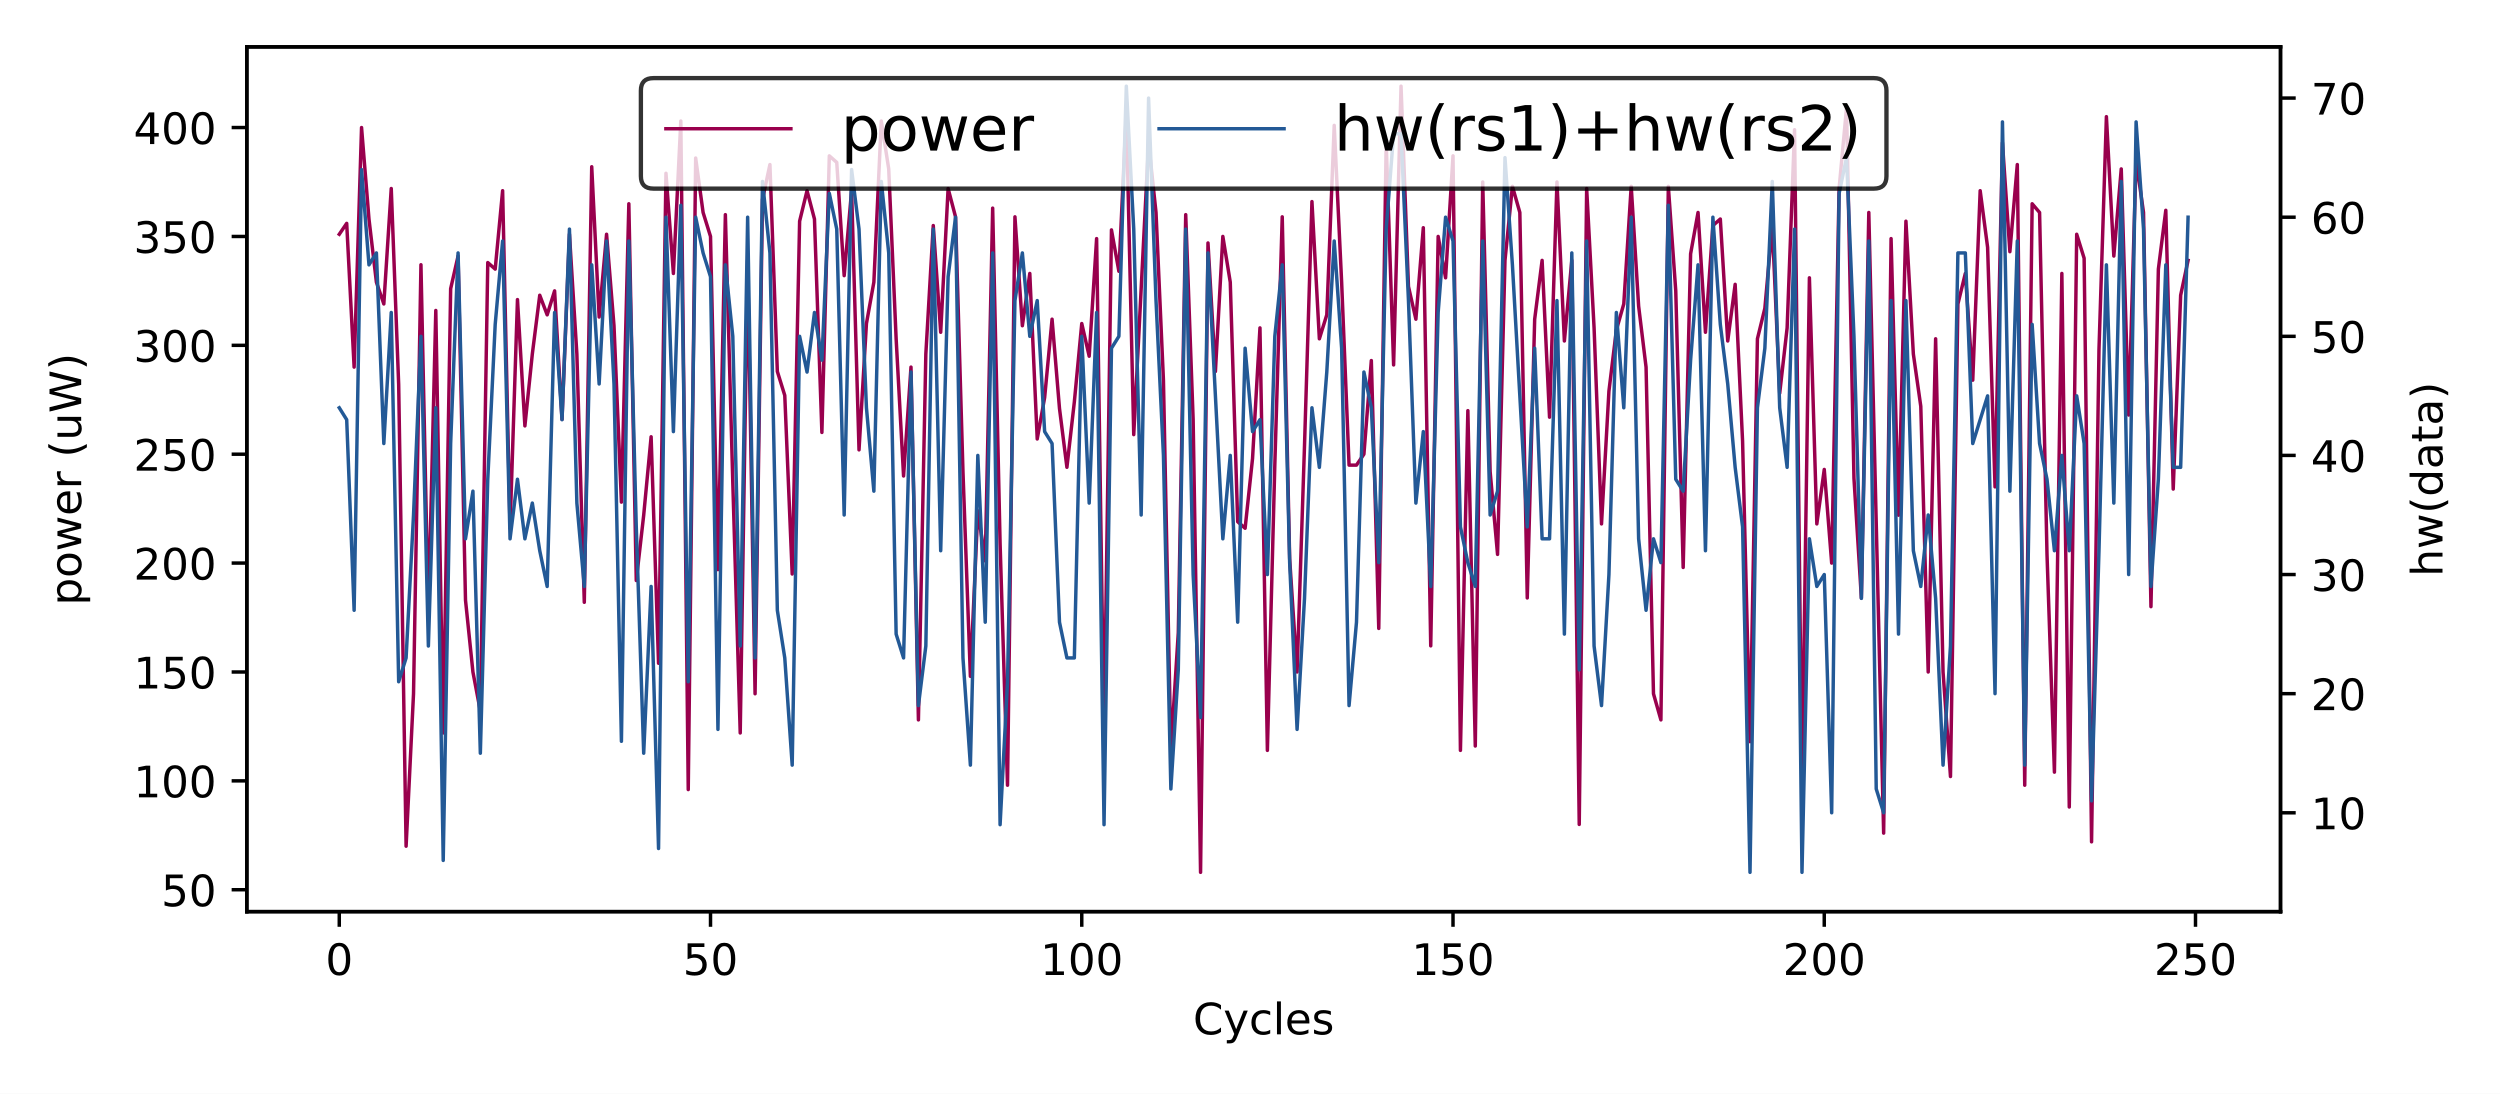
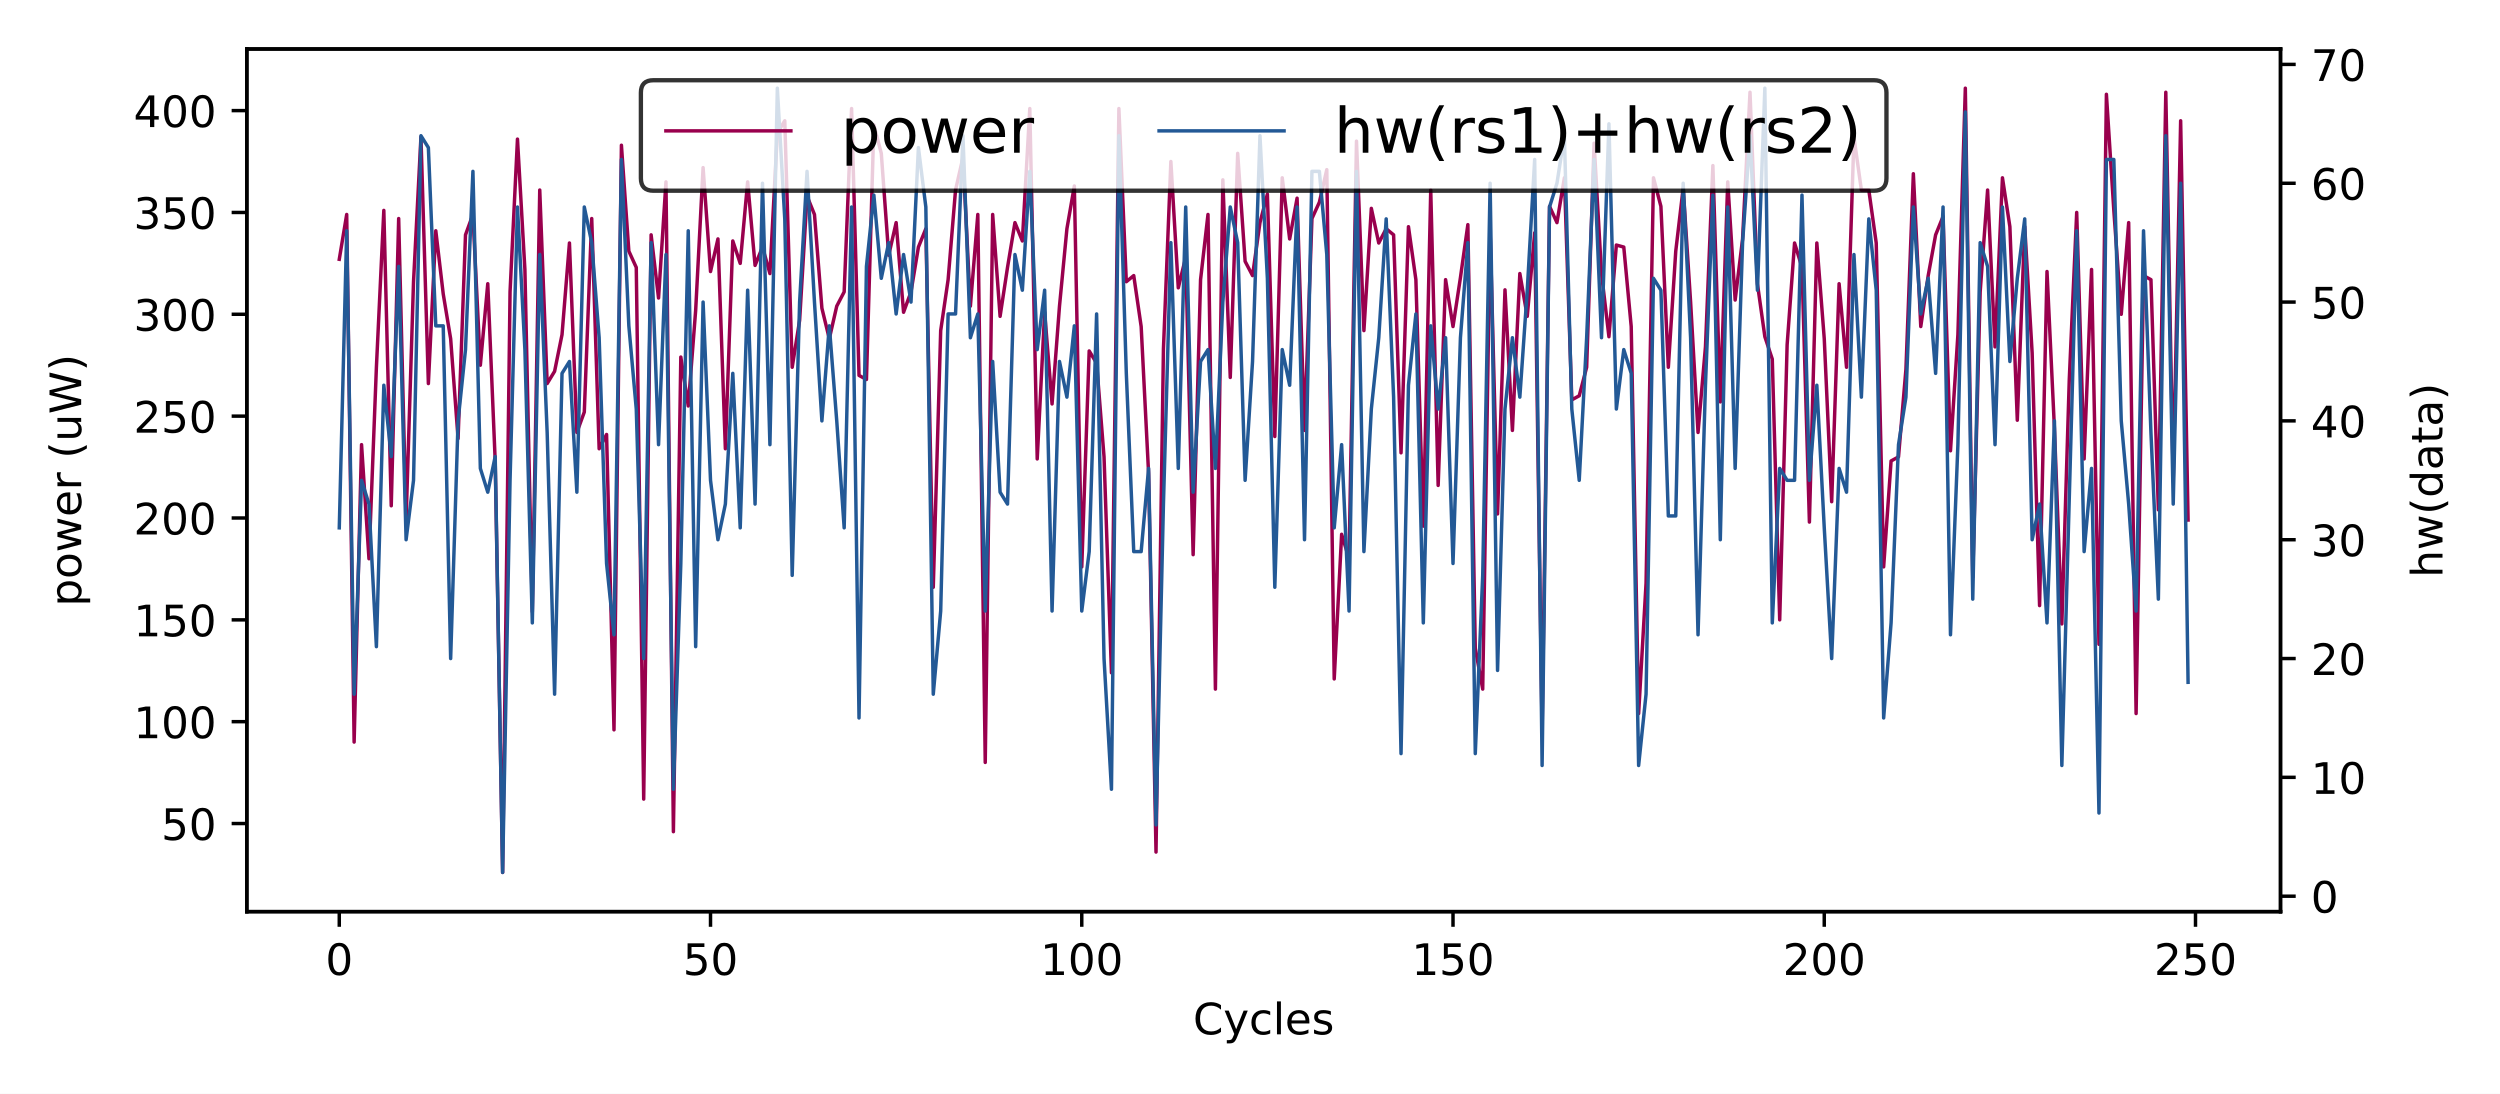
<svg xmlns="http://www.w3.org/2000/svg" xmlns:xlink="http://www.w3.org/1999/xlink" width="576pt" height="252pt" viewBox="0 0 576 252" version="1.1">
  <defs>
    <style type="text/css">*{stroke-linejoin: round; stroke-linecap: butt}</style>
  </defs>
  <g id="figure_1">
    <g id="patch_1">
      <path d="M 0 252  L 576 252  L 576 0  L 0 0  z " style="fill: #ffffff" />
    </g>
    <g id="axes_1">
      <g id="patch_2">
-         <path d="M 56.87 210.04  L 525.43 210.04  L 525.43 10.8  L 56.87 10.8  z " style="fill: #ffffff" />
+         <path d="M 56.87 210.04  L 525.43 210.04  L 525.43 11.285  L 56.87 11.285  z " style="fill: #ffffff" />
      </g>
      <g id="matplotlib.axis_1">
        <g id="xtick_1">
          <g id="line2d_1">
            <defs>
-               <path id="md75a44f7d7" d="M 0 0  L 0 3.5  " style="stroke: #000000; stroke-width: 0.8" />
+               <path id="m67077b1719" d="M 0 0  L 0 3.5  " style="stroke: #000000; stroke-width: 0.8" />
            </defs>
            <g>
-               <use xlink:href="#md75a44f7d7" x="78.168" y="210.04" style="stroke: #000000; stroke-width: 0.8" />
+               <use xlink:href="#m67077b1719" x="78.168" y="210.04" style="stroke: #000000; stroke-width: 0.8" />
            </g>
          </g>
          <g id="text_1">
            <text style="font: 10px 'DejaVu Sans', 'Bitstream Vera Sans', 'Computer Modern Sans Serif', 'Lucida Grande', 'Verdana', 'Geneva', 'Lucid', 'Arial', 'Helvetica', 'Avant Garde', sans-serif; text-anchor: middle" x="78.168" y="224.638" transform="rotate(-0 78.16818 224.6384)">0</text>
          </g>
        </g>
        <g id="xtick_2">
          <g id="line2d_2">
            <g>
-               <use xlink:href="#md75a44f7d7" x="163.703" y="210.04" style="stroke: #000000; stroke-width: 0.8" />
+               <use xlink:href="#m67077b1719" x="163.703" y="210.04" style="stroke: #000000; stroke-width: 0.8" />
            </g>
          </g>
          <g id="text_2">
            <text style="font: 10px 'DejaVu Sans', 'Bitstream Vera Sans', 'Computer Modern Sans Serif', 'Lucida Grande', 'Verdana', 'Geneva', 'Lucid', 'Arial', 'Helvetica', 'Avant Garde', sans-serif; text-anchor: middle" x="163.703" y="224.638" transform="rotate(-0 163.703 224.6384)">50</text>
          </g>
        </g>
        <g id="xtick_3">
          <g id="line2d_3">
            <g>
-               <use xlink:href="#md75a44f7d7" x="249.238" y="210.04" style="stroke: #000000; stroke-width: 0.8" />
+               <use xlink:href="#m67077b1719" x="249.238" y="210.04" style="stroke: #000000; stroke-width: 0.8" />
            </g>
          </g>
          <g id="text_3">
            <text style="font: 10px 'DejaVu Sans', 'Bitstream Vera Sans', 'Computer Modern Sans Serif', 'Lucida Grande', 'Verdana', 'Geneva', 'Lucid', 'Arial', 'Helvetica', 'Avant Garde', sans-serif; text-anchor: middle" x="249.238" y="224.638" transform="rotate(-0 249.2379 224.6384)">100</text>
          </g>
        </g>
        <g id="xtick_4">
          <g id="line2d_4">
            <g>
-               <use xlink:href="#md75a44f7d7" x="334.773" y="210.04" style="stroke: #000000; stroke-width: 0.8" />
+               <use xlink:href="#m67077b1719" x="334.773" y="210.04" style="stroke: #000000; stroke-width: 0.8" />
            </g>
          </g>
          <g id="text_4">
            <text style="font: 10px 'DejaVu Sans', 'Bitstream Vera Sans', 'Computer Modern Sans Serif', 'Lucida Grande', 'Verdana', 'Geneva', 'Lucid', 'Arial', 'Helvetica', 'Avant Garde', sans-serif; text-anchor: middle" x="334.773" y="224.638" transform="rotate(-0 334.7728 224.6384)">150</text>
          </g>
        </g>
        <g id="xtick_5">
          <g id="line2d_5">
            <g>
-               <use xlink:href="#md75a44f7d7" x="420.308" y="210.04" style="stroke: #000000; stroke-width: 0.8" />
+               <use xlink:href="#m67077b1719" x="420.308" y="210.04" style="stroke: #000000; stroke-width: 0.8" />
            </g>
          </g>
          <g id="text_5">
            <text style="font: 10px 'DejaVu Sans', 'Bitstream Vera Sans', 'Computer Modern Sans Serif', 'Lucida Grande', 'Verdana', 'Geneva', 'Lucid', 'Arial', 'Helvetica', 'Avant Garde', sans-serif; text-anchor: middle" x="420.308" y="224.638" transform="rotate(-0 420.3076 224.6384)">200</text>
          </g>
        </g>
        <g id="xtick_6">
          <g id="line2d_6">
            <g>
-               <use xlink:href="#md75a44f7d7" x="505.843" y="210.04" style="stroke: #000000; stroke-width: 0.8" />
+               <use xlink:href="#m67077b1719" x="505.843" y="210.04" style="stroke: #000000; stroke-width: 0.8" />
            </g>
          </g>
          <g id="text_6">
            <text style="font: 10px 'DejaVu Sans', 'Bitstream Vera Sans', 'Computer Modern Sans Serif', 'Lucida Grande', 'Verdana', 'Geneva', 'Lucid', 'Arial', 'Helvetica', 'Avant Garde', sans-serif; text-anchor: middle" x="505.843" y="224.638" transform="rotate(-0 505.8425 224.6384)">250</text>
          </g>
        </g>
        <g id="text_7">
          <text style="font: 10px 'DejaVu Sans', 'Bitstream Vera Sans', 'Computer Modern Sans Serif', 'Lucida Grande', 'Verdana', 'Geneva', 'Lucid', 'Arial', 'Helvetica', 'Avant Garde', sans-serif; text-anchor: middle" x="291.15" y="238.317" transform="rotate(-0 291.15 238.3166)">Cycles</text>
        </g>
      </g>
      <g id="matplotlib.axis_2">
        <g id="ytick_1">
          <g id="line2d_7">
            <defs>
-               <path id="md4e5c0e764" d="M 0 0  L -3.5 0  " style="stroke: #000000; stroke-width: 0.8" />
+               <path id="m3b5b1e6bf7" d="M 0 0  L -3.5 0  " style="stroke: #000000; stroke-width: 0.8" />
            </defs>
            <g>
-               <use xlink:href="#md4e5c0e764" x="56.87" y="204.998" style="stroke: #000000; stroke-width: 0.8" />
+               <use xlink:href="#m3b5b1e6bf7" x="56.87" y="189.742" style="stroke: #000000; stroke-width: 0.8" />
            </g>
          </g>
          <g id="text_8">
-             <text style="font: 10px 'DejaVu Sans', 'Bitstream Vera Sans', 'Computer Modern Sans Serif', 'Lucida Grande', 'Verdana', 'Geneva', 'Lucid', 'Arial', 'Helvetica', 'Avant Garde', sans-serif; text-anchor: end" x="49.87" y="208.797" transform="rotate(-0 49.87 208.7968)">50</text>
+             <text style="font: 10px 'DejaVu Sans', 'Bitstream Vera Sans', 'Computer Modern Sans Serif', 'Lucida Grande', 'Verdana', 'Geneva', 'Lucid', 'Arial', 'Helvetica', 'Avant Garde', sans-serif; text-anchor: end" x="49.87" y="193.541" transform="rotate(-0 49.87 193.5414)">50</text>
          </g>
        </g>
        <g id="ytick_2">
          <g id="line2d_8">
            <g>
-               <use xlink:href="#md4e5c0e764" x="56.87" y="179.911" style="stroke: #000000; stroke-width: 0.8" />
+               <use xlink:href="#m3b5b1e6bf7" x="56.87" y="166.276" style="stroke: #000000; stroke-width: 0.8" />
            </g>
          </g>
          <g id="text_9">
-             <text style="font: 10px 'DejaVu Sans', 'Bitstream Vera Sans', 'Computer Modern Sans Serif', 'Lucida Grande', 'Verdana', 'Geneva', 'Lucid', 'Arial', 'Helvetica', 'Avant Garde', sans-serif; text-anchor: end" x="49.87" y="183.71" transform="rotate(-0 49.87 183.7099)">100</text>
+             <text style="font: 10px 'DejaVu Sans', 'Bitstream Vera Sans', 'Computer Modern Sans Serif', 'Lucida Grande', 'Verdana', 'Geneva', 'Lucid', 'Arial', 'Helvetica', 'Avant Garde', sans-serif; text-anchor: end" x="49.87" y="170.076" transform="rotate(-0 49.87 170.0757)">100</text>
          </g>
        </g>
        <g id="ytick_3">
          <g id="line2d_9">
            <g>
-               <use xlink:href="#md4e5c0e764" x="56.87" y="154.824" style="stroke: #000000; stroke-width: 0.8" />
+               <use xlink:href="#m3b5b1e6bf7" x="56.87" y="142.811" style="stroke: #000000; stroke-width: 0.8" />
            </g>
          </g>
          <g id="text_10">
-             <text style="font: 10px 'DejaVu Sans', 'Bitstream Vera Sans', 'Computer Modern Sans Serif', 'Lucida Grande', 'Verdana', 'Geneva', 'Lucid', 'Arial', 'Helvetica', 'Avant Garde', sans-serif; text-anchor: end" x="49.87" y="158.623" transform="rotate(-0 49.87 158.623)">150</text>
+             <text style="font: 10px 'DejaVu Sans', 'Bitstream Vera Sans', 'Computer Modern Sans Serif', 'Lucida Grande', 'Verdana', 'Geneva', 'Lucid', 'Arial', 'Helvetica', 'Avant Garde', sans-serif; text-anchor: end" x="49.87" y="146.61" transform="rotate(-0 49.87 146.61)">150</text>
          </g>
        </g>
        <g id="ytick_4">
          <g id="line2d_10">
            <g>
-               <use xlink:href="#md4e5c0e764" x="56.87" y="129.737" style="stroke: #000000; stroke-width: 0.8" />
+               <use xlink:href="#m3b5b1e6bf7" x="56.87" y="119.345" style="stroke: #000000; stroke-width: 0.8" />
            </g>
          </g>
          <g id="text_11">
-             <text style="font: 10px 'DejaVu Sans', 'Bitstream Vera Sans', 'Computer Modern Sans Serif', 'Lucida Grande', 'Verdana', 'Geneva', 'Lucid', 'Arial', 'Helvetica', 'Avant Garde', sans-serif; text-anchor: end" x="49.87" y="133.536" transform="rotate(-0 49.87 133.5361)">200</text>
+             <text style="font: 10px 'DejaVu Sans', 'Bitstream Vera Sans', 'Computer Modern Sans Serif', 'Lucida Grande', 'Verdana', 'Geneva', 'Lucid', 'Arial', 'Helvetica', 'Avant Garde', sans-serif; text-anchor: end" x="49.87" y="123.144" transform="rotate(-0 49.87 123.1443)">200</text>
          </g>
        </g>
        <g id="ytick_5">
          <g id="line2d_11">
            <g>
-               <use xlink:href="#md4e5c0e764" x="56.87" y="104.65" style="stroke: #000000; stroke-width: 0.8" />
+               <use xlink:href="#m3b5b1e6bf7" x="56.87" y="95.879" style="stroke: #000000; stroke-width: 0.8" />
            </g>
          </g>
          <g id="text_12">
-             <text style="font: 10px 'DejaVu Sans', 'Bitstream Vera Sans', 'Computer Modern Sans Serif', 'Lucida Grande', 'Verdana', 'Geneva', 'Lucid', 'Arial', 'Helvetica', 'Avant Garde', sans-serif; text-anchor: end" x="49.87" y="108.449" transform="rotate(-0 49.87 108.4492)">250</text>
+             <text style="font: 10px 'DejaVu Sans', 'Bitstream Vera Sans', 'Computer Modern Sans Serif', 'Lucida Grande', 'Verdana', 'Geneva', 'Lucid', 'Arial', 'Helvetica', 'Avant Garde', sans-serif; text-anchor: end" x="49.87" y="99.679" transform="rotate(-0 49.87 99.67855)">250</text>
          </g>
        </g>
        <g id="ytick_6">
          <g id="line2d_12">
            <g>
-               <use xlink:href="#md4e5c0e764" x="56.87" y="79.563" style="stroke: #000000; stroke-width: 0.8" />
+               <use xlink:href="#m3b5b1e6bf7" x="56.87" y="72.414" style="stroke: #000000; stroke-width: 0.8" />
            </g>
          </g>
          <g id="text_13">
-             <text style="font: 10px 'DejaVu Sans', 'Bitstream Vera Sans', 'Computer Modern Sans Serif', 'Lucida Grande', 'Verdana', 'Geneva', 'Lucid', 'Arial', 'Helvetica', 'Avant Garde', sans-serif; text-anchor: end" x="49.87" y="83.362" transform="rotate(-0 49.87 83.36236)">300</text>
+             <text style="font: 10px 'DejaVu Sans', 'Bitstream Vera Sans', 'Computer Modern Sans Serif', 'Lucida Grande', 'Verdana', 'Geneva', 'Lucid', 'Arial', 'Helvetica', 'Avant Garde', sans-serif; text-anchor: end" x="49.87" y="76.213" transform="rotate(-0 49.87 76.21284)">300</text>
          </g>
        </g>
        <g id="ytick_7">
          <g id="line2d_13">
            <g>
-               <use xlink:href="#md4e5c0e764" x="56.87" y="54.476" style="stroke: #000000; stroke-width: 0.8" />
+               <use xlink:href="#m3b5b1e6bf7" x="56.87" y="48.948" style="stroke: #000000; stroke-width: 0.8" />
            </g>
          </g>
          <g id="text_14">
-             <text style="font: 10px 'DejaVu Sans', 'Bitstream Vera Sans', 'Computer Modern Sans Serif', 'Lucida Grande', 'Verdana', 'Geneva', 'Lucid', 'Arial', 'Helvetica', 'Avant Garde', sans-serif; text-anchor: end" x="49.87" y="58.275" transform="rotate(-0 49.87 58.27548)">350</text>
+             <text style="font: 10px 'DejaVu Sans', 'Bitstream Vera Sans', 'Computer Modern Sans Serif', 'Lucida Grande', 'Verdana', 'Geneva', 'Lucid', 'Arial', 'Helvetica', 'Avant Garde', sans-serif; text-anchor: end" x="49.87" y="52.747" transform="rotate(-0 49.87 52.74713)">350</text>
          </g>
        </g>
        <g id="ytick_8">
          <g id="line2d_14">
            <g>
-               <use xlink:href="#md4e5c0e764" x="56.87" y="29.389" style="stroke: #000000; stroke-width: 0.8" />
+               <use xlink:href="#m3b5b1e6bf7" x="56.87" y="25.482" style="stroke: #000000; stroke-width: 0.8" />
            </g>
          </g>
          <g id="text_15">
-             <text style="font: 10px 'DejaVu Sans', 'Bitstream Vera Sans', 'Computer Modern Sans Serif', 'Lucida Grande', 'Verdana', 'Geneva', 'Lucid', 'Arial', 'Helvetica', 'Avant Garde', sans-serif; text-anchor: end" x="49.87" y="33.189" transform="rotate(-0 49.87 33.1886)">400</text>
+             <text style="font: 10px 'DejaVu Sans', 'Bitstream Vera Sans', 'Computer Modern Sans Serif', 'Lucida Grande', 'Verdana', 'Geneva', 'Lucid', 'Arial', 'Helvetica', 'Avant Garde', sans-serif; text-anchor: end" x="49.87" y="29.281" transform="rotate(-0 49.87 29.28143)">400</text>
          </g>
        </g>
        <g id="text_16">
-           <text style="font: 10px 'DejaVu Sans', 'Bitstream Vera Sans', 'Computer Modern Sans Serif', 'Lucida Grande', 'Verdana', 'Geneva', 'Lucid', 'Arial', 'Helvetica', 'Avant Garde', sans-serif; text-anchor: middle" x="18.703" y="110.42" transform="rotate(-90 18.70281 110.42)">power (uW)</text>
+           <text style="font: 10px 'DejaVu Sans', 'Bitstream Vera Sans', 'Computer Modern Sans Serif', 'Lucida Grande', 'Verdana', 'Geneva', 'Lucid', 'Arial', 'Helvetica', 'Avant Garde', sans-serif; text-anchor: middle" x="18.703" y="110.663" transform="rotate(-90 18.70281 110.6627)">power (uW)</text>
        </g>
      </g>
      <g id="line2d_15">
-         <path d="M 78.168 53.975  L 79.879 51.466  L 81.59 84.581  L 83.3 29.389  L 85.011 50.462  L 86.722 65.013  L 88.432 70.03  L 90.143 43.438  L 91.854 88.594  L 93.564 194.963  L 95.275 159.841  L 96.986 60.999  L 98.697 141.779  L 100.407 71.535  L 102.118 168.872  L 103.829 66.518  L 105.539 58.992  L 107.25 138.266  L 108.961 154.824  L 110.671 163.855  L 112.382 60.497  L 114.093 62.002  L 115.804 43.94  L 117.514 121.709  L 119.225 69.027  L 120.936 98.127  L 122.646 81.57  L 124.357 68.023  L 126.068 72.539  L 127.778 67.02  L 129.489 96.622  L 131.2 53.975  L 132.91 81.57  L 134.621 138.768  L 136.332 38.421  L 138.043 73.041  L 139.753 53.975  L 141.464 75.047  L 143.175 115.688  L 144.885 46.95  L 146.596 133.751  L 148.307 118.699  L 150.017 100.636  L 151.728 152.817  L 153.439 39.926  L 155.15 63.006  L 156.86 27.884  L 158.571 181.918  L 160.282 36.414  L 161.992 48.957  L 163.703 54.476  L 165.414 131.242  L 167.124 49.459  L 168.835 111.173  L 170.546 168.872  L 172.257 59.995  L 173.967 159.841  L 175.678 45.947  L 177.389 37.919  L 179.099 85.584  L 180.81 91.103  L 182.521 132.246  L 184.231 50.964  L 185.942 43.94  L 187.653 50.462  L 189.364 99.633  L 191.074 35.912  L 192.785 37.417  L 194.496 63.508  L 196.206 43.94  L 197.917 103.647  L 199.628 74.546  L 201.338 65.013  L 203.049 27.884  L 204.76 38.922  L 206.47 78.058  L 208.181 109.667  L 209.892 84.581  L 211.603 165.862  L 213.313 81.57  L 215.024 51.968  L 216.735 76.553  L 218.445 43.438  L 220.156 49.961  L 221.867 108.664  L 223.577 155.827  L 225.288 117.695  L 226.999 129.235  L 228.71 47.954  L 230.42 125.221  L 232.131 180.914  L 233.842 49.961  L 235.552 75.047  L 237.263 63.006  L 238.974 101.138  L 240.684 91.605  L 242.395 73.542  L 244.106 94.114  L 245.817 107.66  L 247.527 92.608  L 249.238 74.546  L 250.949 82.072  L 252.659 54.978  L 254.37 169.876  L 256.081 52.971  L 257.791 62.504  L 259.502 25.877  L 261.213 100.134  L 264.634 32.902  L 266.345 48.957  L 268.056 87.591  L 269.766 172.886  L 271.477 145.793  L 273.188 49.459  L 274.898 96.622  L 276.609 200.984  L 278.32 55.981  L 280.03 85.584  L 281.741 54.476  L 283.452 65.013  L 285.163 120.204  L 286.873 121.709  L 288.584 105.653  L 290.295 75.549  L 292.005 172.886  L 293.716 107.159  L 295.427 49.961  L 297.137 128.733  L 298.848 154.824  L 300.559 102.643  L 302.27 46.448  L 303.98 78.058  L 305.691 72.539  L 307.402 28.888  L 309.112 65.013  L 310.823 107.159  L 312.534 107.159  L 314.244 104.65  L 315.955 83.075  L 317.666 144.789  L 319.377 32.902  L 321.087 84.079  L 322.798 19.856  L 324.509 66.016  L 326.219 73.542  L 327.93 52.469  L 329.641 148.803  L 331.351 54.476  L 333.062 64.009  L 334.773 35.912  L 336.483 172.886  L 338.194 94.615  L 339.905 171.883  L 341.616 41.933  L 343.326 108.664  L 345.037 127.73  L 346.748 59.995  L 348.458 42.936  L 350.169 48.957  L 351.88 137.765  L 353.59 73.542  L 355.301 59.995  L 357.012 96.12  L 358.723 41.933  L 360.433 78.56  L 362.144 59.995  L 363.855 189.945  L 365.565 43.438  L 367.276 75.549  L 368.987 120.706  L 370.697 90.1  L 372.408 76.051  L 374.119 70.03  L 375.83 42.936  L 377.54 70.532  L 379.251 84.581  L 380.962 159.841  L 382.672 165.862  L 384.383 42.936  L 386.094 67.02  L 387.804 130.74  L 389.515 58.49  L 391.226 48.957  L 392.936 76.553  L 394.647 51.968  L 396.358 50.462  L 398.069 78.56  L 399.779 65.514  L 401.49 101.64  L 403.201 170.879  L 404.911 78.058  L 406.622 71.034  L 408.333 51.968  L 410.043 90.601  L 411.754 75.549  L 413.465 29.891  L 415.176 180.914  L 416.886 64.009  L 418.597 120.706  L 420.308 108.162  L 422.018 129.737  L 423.729 43.438  L 425.44 24.874  L 427.15 110.169  L 428.861 137.765  L 430.572 48.957  L 433.993 191.952  L 435.704 54.978  L 437.415 118.699  L 439.125 50.964  L 440.836 81.57  L 442.547 93.612  L 444.257 154.824  L 445.968 78.058  L 447.679 154.824  L 449.39 178.907  L 451.1 70.03  L 452.811 63.006  L 454.522 87.591  L 456.232 43.94  L 457.943 56.985  L 459.654 112.176  L 461.364 32.902  L 463.075 57.988  L 464.786 37.919  L 466.496 180.914  L 468.207 46.95  L 469.918 48.957  L 471.629 127.73  L 473.339 177.904  L 475.05 63.006  L 476.761 185.932  L 478.471 53.975  L 480.182 59.494  L 481.893 193.959  L 483.603 80.567  L 485.314 26.881  L 487.025 58.992  L 488.736 38.922  L 490.446 95.619  L 492.157 36.915  L 493.868 48.957  L 495.578 139.772  L 497.289 62.002  L 499 48.455  L 500.71 112.678  L 502.421 68.023  L 504.132 59.995  L 504.132 59.995  " clip-path="url(#pa441847273)" style="fill: none; stroke: #99004d; stroke-width: 0.8; stroke-linecap: square" />
+         <path d="M 78.168 59.742  L 79.879 49.417  L 81.59 170.97  L 83.3 102.45  L 85.011 128.731  L 86.722 84.616  L 88.432 48.479  L 90.143 116.529  L 91.854 50.356  L 93.564 119.814  L 95.275 64.905  L 96.986 31.583  L 98.697 88.37  L 100.407 53.172  L 102.118 67.72  L 103.829 78.045  L 105.539 101.042  L 107.25 54.11  L 108.961 49.417  L 110.671 84.146  L 112.382 65.374  L 114.093 106.204  L 115.804 201.006  L 117.514 67.251  L 119.225 32.053  L 120.936 62.089  L 122.646 140.933  L 124.357 43.785  L 126.068 88.37  L 127.778 85.554  L 129.489 77.107  L 131.2 55.988  L 132.91 99.634  L 134.621 94.941  L 136.332 50.356  L 138.043 103.388  L 139.753 100.103  L 141.464 168.154  L 143.175 33.461  L 144.885 57.865  L 146.596 61.619  L 148.307 184.11  L 150.017 54.11  L 151.728 68.659  L 153.439 41.908  L 155.15 191.619  L 156.86 82.269  L 158.571 93.533  L 160.282 71.475  L 161.992 38.623  L 163.703 62.558  L 165.414 55.049  L 167.124 103.388  L 168.835 55.518  L 170.546 60.681  L 172.257 41.908  L 173.967 61.15  L 175.678 56.926  L 177.389 63.027  L 179.099 30.645  L 180.81 27.829  L 182.521 84.616  L 184.231 73.822  L 185.942 45.193  L 187.653 49.417  L 189.364 71.006  L 191.074 78.045  L 192.785 70.536  L 194.496 67.251  L 196.206 25.013  L 197.917 86.493  L 199.628 87.432  L 201.338 28.767  L 203.049 35.338  L 204.76 58.804  L 206.47 51.294  L 208.181 71.944  L 209.892 67.251  L 211.603 56.926  L 213.313 52.702  L 215.024 135.302  L 216.735 76.168  L 218.445 64.435  L 220.156 43.785  L 221.867 36.276  L 223.577 70.536  L 225.288 49.417  L 226.999 175.663  L 228.71 49.417  L 230.42 72.883  L 232.131 61.619  L 233.842 51.294  L 235.552 55.518  L 237.263 25.013  L 238.974 105.735  L 240.684 71.944  L 242.395 93.063  L 244.106 70.536  L 245.817 52.702  L 247.527 42.847  L 249.238 130.609  L 250.949 80.861  L 252.659 83.677  L 254.37 105.266  L 256.081 155.013  L 257.791 25.013  L 259.502 64.905  L 261.213 63.497  L 262.923 75.23  L 264.634 109.02  L 266.345 196.313  L 268.056 80.392  L 269.766 37.215  L 271.477 66.313  L 273.188 59.273  L 274.898 127.793  L 276.609 64.435  L 278.32 49.417  L 280.03 158.767  L 281.741 41.439  L 283.452 86.962  L 285.163 35.338  L 286.873 60.211  L 288.584 63.497  L 290.295 51.294  L 292.005 44.724  L 293.716 100.572  L 295.427 40.97  L 297.137 55.049  L 298.848 45.663  L 300.559 99.165  L 302.27 50.356  L 303.98 46.601  L 305.691 39.092  L 307.402 156.421  L 309.112 123.1  L 310.823 128.731  L 312.534 32.522  L 314.244 76.168  L 315.955 48.009  L 317.666 55.988  L 319.377 52.702  L 321.087 54.11  L 322.798 104.327  L 324.509 52.233  L 326.219 64.435  L 327.93 121.222  L 329.641 43.785  L 331.351 111.836  L 333.062 64.435  L 334.773 75.23  L 336.483 63.966  L 338.194 51.764  L 339.905 149.381  L 341.616 158.767  L 343.326 53.172  L 345.037 118.406  L 346.748 66.782  L 348.458 99.165  L 350.169 63.027  L 351.88 72.883  L 353.59 53.641  L 355.301 168.623  L 357.012 47.54  L 358.723 51.294  L 360.433 40.97  L 362.144 92.125  L 363.855 91.186  L 365.565 84.616  L 367.276 32.991  L 368.987 63.027  L 370.697 77.576  L 372.408 56.457  L 374.119 56.926  L 375.83 75.23  L 377.54 164.399  L 379.251 134.363  L 380.962 40.97  L 382.672 47.54  L 384.383 84.616  L 386.094 57.865  L 387.804 43.316  L 389.515 69.598  L 391.226 99.634  L 392.936 79.923  L 394.647 38.154  L 396.358 92.594  L 398.069 41.908  L 399.779 69.128  L 401.49 55.049  L 403.201 21.258  L 404.911 65.374  L 406.622 77.576  L 408.333 82.739  L 410.043 142.811  L 411.754 79.453  L 413.465 55.988  L 415.176 61.619  L 416.886 120.284  L 418.597 55.988  L 420.308 78.045  L 422.018 115.591  L 423.729 65.374  L 425.44 84.616  L 427.15 31.583  L 428.861 43.785  L 430.572 43.785  L 432.283 55.988  L 433.993 130.609  L 435.704 106.204  L 437.415 105.266  L 439.125 85.085  L 440.836 40.031  L 442.547 75.23  L 444.257 63.497  L 445.968 54.11  L 447.679 49.887  L 449.39 103.858  L 451.1 77.107  L 452.811 20.32  L 454.522 132.955  L 456.232 67.251  L 457.943 43.785  L 459.654 79.923  L 461.364 40.97  L 463.075 52.233  L 464.786 96.818  L 466.496 52.233  L 468.207 81.331  L 469.918 139.526  L 471.629 62.558  L 473.339 98.695  L 475.05 143.749  L 476.761 87.432  L 478.471 48.948  L 480.182 105.735  L 481.893 62.089  L 483.603 148.443  L 485.314 21.728  L 487.025 48.479  L 488.736 72.414  L 490.446 51.294  L 492.157 164.399  L 493.868 63.497  L 495.578 64.435  L 497.289 117.468  L 499 21.258  L 500.71 110.897  L 502.421 27.829  L 504.132 119.814  L 504.132 119.814  " clip-path="url(#p1f5ab50ac8)" style="fill: none; stroke: #99004d; stroke-width: 0.8; stroke-linecap: square" />
      </g>
      <g id="patch_3">
-         <path d="M 56.87 210.04  L 56.87 10.8  " style="fill: none; stroke: #000000; stroke-width: 0.8; stroke-linejoin: miter; stroke-linecap: square" />
+         <path d="M 56.87 210.04  L 56.87 11.285  " style="fill: none; stroke: #000000; stroke-width: 0.8; stroke-linejoin: miter; stroke-linecap: square" />
      </g>
      <g id="patch_4">
-         <path d="M 525.43 210.04  L 525.43 10.8  " style="fill: none; stroke: #000000; stroke-width: 0.8; stroke-linejoin: miter; stroke-linecap: square" />
+         <path d="M 525.43 210.04  L 525.43 11.285  " style="fill: none; stroke: #000000; stroke-width: 0.8; stroke-linejoin: miter; stroke-linecap: square" />
      </g>
      <g id="patch_5">
        <path d="M 56.87 210.04  L 525.43 210.04  " style="fill: none; stroke: #000000; stroke-width: 0.8; stroke-linejoin: miter; stroke-linecap: square" />
      </g>
      <g id="patch_6">
-         <path d="M 56.87 10.8  L 525.43 10.8  " style="fill: none; stroke: #000000; stroke-width: 0.8; stroke-linejoin: miter; stroke-linecap: square" />
+         <path d="M 56.87 11.285  L 525.43 11.285  " style="fill: none; stroke: #000000; stroke-width: 0.8; stroke-linejoin: miter; stroke-linecap: square" />
      </g>
    </g>
    <g id="axes_2">
      <g id="matplotlib.axis_3">
        <g id="ytick_9">
          <g id="line2d_16">
            <defs>
-               <path id="m280522d414" d="M 0 0  L 3.5 0  " style="stroke: #000000; stroke-width: 0.8" />
+               <path id="m218debbe66" d="M 0 0  L 3.5 0  " style="stroke: #000000; stroke-width: 0.8" />
            </defs>
            <g>
-               <use xlink:href="#m280522d414" x="525.43" y="187.262" style="stroke: #000000; stroke-width: 0.8" />
+               <use xlink:href="#m218debbe66" x="525.43" y="206.481" style="stroke: #000000; stroke-width: 0.8" />
            </g>
          </g>
          <g id="text_17">
-             <text style="font: 10px 'DejaVu Sans', 'Bitstream Vera Sans', 'Computer Modern Sans Serif', 'Lucida Grande', 'Verdana', 'Geneva', 'Lucid', 'Arial', 'Helvetica', 'Avant Garde', sans-serif; text-anchor: start" x="532.43" y="191.061" transform="rotate(-0 532.43 191.0611)">10</text>
+             <text style="font: 10px 'DejaVu Sans', 'Bitstream Vera Sans', 'Computer Modern Sans Serif', 'Lucida Grande', 'Verdana', 'Geneva', 'Lucid', 'Arial', 'Helvetica', 'Avant Garde', sans-serif; text-anchor: start" x="532.43" y="210.28" transform="rotate(-0 532.43 210.2803)">0</text>
          </g>
        </g>
        <g id="ytick_10">
          <g id="line2d_17">
            <g>
-               <use xlink:href="#m280522d414" x="525.43" y="159.818" style="stroke: #000000; stroke-width: 0.8" />
+               <use xlink:href="#m218debbe66" x="525.43" y="179.104" style="stroke: #000000; stroke-width: 0.8" />
            </g>
          </g>
          <g id="text_18">
-             <text style="font: 10px 'DejaVu Sans', 'Bitstream Vera Sans', 'Computer Modern Sans Serif', 'Lucida Grande', 'Verdana', 'Geneva', 'Lucid', 'Arial', 'Helvetica', 'Avant Garde', sans-serif; text-anchor: start" x="532.43" y="163.618" transform="rotate(-0 532.43 163.6176)">20</text>
+             <text style="font: 10px 'DejaVu Sans', 'Bitstream Vera Sans', 'Computer Modern Sans Serif', 'Lucida Grande', 'Verdana', 'Geneva', 'Lucid', 'Arial', 'Helvetica', 'Avant Garde', sans-serif; text-anchor: start" x="532.43" y="182.904" transform="rotate(-0 532.43 182.9036)">10</text>
          </g>
        </g>
        <g id="ytick_11">
          <g id="line2d_18">
            <g>
-               <use xlink:href="#m280522d414" x="525.43" y="132.375" style="stroke: #000000; stroke-width: 0.8" />
+               <use xlink:href="#m218debbe66" x="525.43" y="151.728" style="stroke: #000000; stroke-width: 0.8" />
            </g>
          </g>
          <g id="text_19">
-             <text style="font: 10px 'DejaVu Sans', 'Bitstream Vera Sans', 'Computer Modern Sans Serif', 'Lucida Grande', 'Verdana', 'Geneva', 'Lucid', 'Arial', 'Helvetica', 'Avant Garde', sans-serif; text-anchor: start" x="532.43" y="136.174" transform="rotate(-0 532.43 136.174)">30</text>
+             <text style="font: 10px 'DejaVu Sans', 'Bitstream Vera Sans', 'Computer Modern Sans Serif', 'Lucida Grande', 'Verdana', 'Geneva', 'Lucid', 'Arial', 'Helvetica', 'Avant Garde', sans-serif; text-anchor: start" x="532.43" y="155.527" transform="rotate(-0 532.43 155.5269)">20</text>
          </g>
        </g>
        <g id="ytick_12">
          <g id="line2d_19">
            <g>
-               <use xlink:href="#m280522d414" x="525.43" y="104.931" style="stroke: #000000; stroke-width: 0.8" />
+               <use xlink:href="#m218debbe66" x="525.43" y="124.351" style="stroke: #000000; stroke-width: 0.8" />
            </g>
          </g>
          <g id="text_20">
-             <text style="font: 10px 'DejaVu Sans', 'Bitstream Vera Sans', 'Computer Modern Sans Serif', 'Lucida Grande', 'Verdana', 'Geneva', 'Lucid', 'Arial', 'Helvetica', 'Avant Garde', sans-serif; text-anchor: start" x="532.43" y="108.731" transform="rotate(-0 532.43 108.7305)">40</text>
+             <text style="font: 10px 'DejaVu Sans', 'Bitstream Vera Sans', 'Computer Modern Sans Serif', 'Lucida Grande', 'Verdana', 'Geneva', 'Lucid', 'Arial', 'Helvetica', 'Avant Garde', sans-serif; text-anchor: start" x="532.43" y="128.15" transform="rotate(-0 532.43 128.1503)">30</text>
          </g>
        </g>
        <g id="ytick_13">
          <g id="line2d_20">
            <g>
-               <use xlink:href="#m280522d414" x="525.43" y="77.488" style="stroke: #000000; stroke-width: 0.8" />
+               <use xlink:href="#m218debbe66" x="525.43" y="96.974" style="stroke: #000000; stroke-width: 0.8" />
            </g>
          </g>
          <g id="text_21">
-             <text style="font: 10px 'DejaVu Sans', 'Bitstream Vera Sans', 'Computer Modern Sans Serif', 'Lucida Grande', 'Verdana', 'Geneva', 'Lucid', 'Arial', 'Helvetica', 'Avant Garde', sans-serif; text-anchor: start" x="532.43" y="81.287" transform="rotate(-0 532.43 81.28699)">50</text>
+             <text style="font: 10px 'DejaVu Sans', 'Bitstream Vera Sans', 'Computer Modern Sans Serif', 'Lucida Grande', 'Verdana', 'Geneva', 'Lucid', 'Arial', 'Helvetica', 'Avant Garde', sans-serif; text-anchor: start" x="532.43" y="100.774" transform="rotate(-0 532.43 100.7736)">40</text>
          </g>
        </g>
        <g id="ytick_14">
          <g id="line2d_21">
            <g>
-               <use xlink:href="#m280522d414" x="525.43" y="50.044" style="stroke: #000000; stroke-width: 0.8" />
+               <use xlink:href="#m218debbe66" x="525.43" y="69.598" style="stroke: #000000; stroke-width: 0.8" />
            </g>
          </g>
          <g id="text_22">
-             <text style="font: 10px 'DejaVu Sans', 'Bitstream Vera Sans', 'Computer Modern Sans Serif', 'Lucida Grande', 'Verdana', 'Geneva', 'Lucid', 'Arial', 'Helvetica', 'Avant Garde', sans-serif; text-anchor: start" x="532.43" y="53.843" transform="rotate(-0 532.43 53.84346)">60</text>
+             <text style="font: 10px 'DejaVu Sans', 'Bitstream Vera Sans', 'Computer Modern Sans Serif', 'Lucida Grande', 'Verdana', 'Geneva', 'Lucid', 'Arial', 'Helvetica', 'Avant Garde', sans-serif; text-anchor: start" x="532.43" y="73.397" transform="rotate(-0 532.43 73.39696)">50</text>
          </g>
        </g>
        <g id="ytick_15">
          <g id="line2d_22">
            <g>
-               <use xlink:href="#m280522d414" x="525.43" y="22.601" style="stroke: #000000; stroke-width: 0.8" />
+               <use xlink:href="#m218debbe66" x="525.43" y="42.221" style="stroke: #000000; stroke-width: 0.8" />
            </g>
          </g>
          <g id="text_23">
-             <text style="font: 10px 'DejaVu Sans', 'Bitstream Vera Sans', 'Computer Modern Sans Serif', 'Lucida Grande', 'Verdana', 'Geneva', 'Lucid', 'Arial', 'Helvetica', 'Avant Garde', sans-serif; text-anchor: start" x="532.43" y="26.4" transform="rotate(-0 532.43 26.39993)">70</text>
-           </g>
-         </g>
-         <g id="text_24">
-           <text style="font: 10px 'DejaVu Sans', 'Bitstream Vera Sans', 'Computer Modern Sans Serif', 'Lucida Grande', 'Verdana', 'Geneva', 'Lucid', 'Arial', 'Helvetica', 'Avant Garde', sans-serif; text-anchor: middle" x="562.753" y="110.42" transform="rotate(-90 562.7534 110.42)">hw(data)</text>
-         </g>
-       </g>
-       <g id="line2d_23">
-         <path d="M 78.168 93.954  L 79.879 96.698  L 81.59 140.608  L 83.3 39.067  L 85.011 61.022  L 86.722 58.277  L 88.432 102.187  L 90.143 71.999  L 91.854 157.074  L 93.564 151.585  L 95.275 118.653  L 96.986 77.488  L 98.697 148.841  L 100.407 93.954  L 102.118 198.239  L 103.829 102.187  L 105.539 58.277  L 107.25 124.142  L 108.961 113.164  L 110.671 173.54  L 112.382 110.42  L 114.093 74.743  L 115.804 55.533  L 117.514 124.142  L 119.225 110.42  L 120.936 124.142  L 122.646 115.909  L 124.357 126.886  L 126.068 135.119  L 127.778 71.999  L 129.489 96.698  L 131.2 52.789  L 132.91 115.909  L 134.621 135.119  L 136.332 61.022  L 138.043 88.465  L 139.753 55.533  L 141.464 88.465  L 143.175 170.796  L 144.885 55.533  L 146.596 121.397  L 148.307 173.54  L 150.017 135.119  L 151.728 195.495  L 153.439 50.044  L 155.15 99.443  L 156.86 47.3  L 158.571 157.074  L 160.282 50.044  L 161.992 58.277  L 163.703 63.766  L 165.414 168.051  L 167.124 61.022  L 168.835 77.488  L 170.546 148.841  L 172.257 50.044  L 173.967 151.585  L 175.678 41.811  L 177.389 58.277  L 179.099 140.608  L 180.81 151.585  L 182.521 176.284  L 184.231 77.488  L 185.942 85.721  L 187.653 71.999  L 189.364 82.976  L 191.074 44.556  L 192.785 52.789  L 194.496 118.653  L 196.206 39.067  L 197.917 52.789  L 199.628 93.954  L 201.338 113.164  L 203.049 41.811  L 204.76 58.277  L 206.47 146.097  L 208.181 151.585  L 209.892 85.721  L 211.603 162.563  L 213.313 148.841  L 215.024 52.789  L 216.735 126.886  L 218.445 63.766  L 220.156 50.044  L 221.867 151.585  L 223.577 176.284  L 225.288 104.931  L 226.999 143.352  L 228.71 58.277  L 230.42 190.006  L 232.131 157.074  L 233.842 69.255  L 235.552 58.277  L 237.263 77.488  L 238.974 69.255  L 240.684 99.443  L 242.395 102.187  L 244.106 143.352  L 245.817 151.585  L 247.527 151.585  L 249.238 77.488  L 250.949 115.909  L 252.659 71.999  L 254.37 190.006  L 256.081 80.232  L 257.791 77.488  L 259.502 19.856  L 261.213 52.789  L 262.923 118.653  L 264.634 22.601  L 266.345 69.255  L 268.056 104.931  L 269.766 181.773  L 271.477 154.33  L 273.188 52.789  L 274.898 132.375  L 276.609 165.307  L 278.32 58.277  L 281.741 124.142  L 283.452 104.931  L 285.163 143.352  L 286.873 80.232  L 288.584 99.443  L 290.295 96.698  L 292.005 132.375  L 293.716 77.488  L 295.427 61.022  L 297.137 129.63  L 298.848 168.051  L 300.559 137.864  L 302.27 93.954  L 303.98 107.676  L 305.691 85.721  L 307.402 55.533  L 309.112 80.232  L 310.823 162.563  L 312.534 143.352  L 314.244 85.721  L 315.955 93.954  L 317.666 129.63  L 319.377 52.789  L 321.087 30.834  L 322.798 30.834  L 324.509 69.255  L 326.219 115.909  L 327.93 99.443  L 329.641 135.119  L 331.351 71.999  L 333.062 50.044  L 334.773 55.533  L 336.483 121.397  L 338.194 129.63  L 339.905 135.119  L 341.616 55.533  L 343.326 118.653  L 345.037 113.164  L 346.748 36.322  L 348.458 61.022  L 351.88 121.397  L 353.59 80.232  L 355.301 124.142  L 357.012 124.142  L 358.723 69.255  L 360.433 146.097  L 362.144 58.277  L 363.855 154.33  L 365.565 55.533  L 367.276 148.841  L 368.987 162.563  L 370.697 132.375  L 372.408 71.999  L 374.119 93.954  L 375.83 50.044  L 377.54 124.142  L 379.251 140.608  L 380.962 124.142  L 382.672 129.63  L 384.383 47.3  L 386.094 110.42  L 387.804 113.164  L 389.515 82.976  L 391.226 61.022  L 392.936 126.886  L 394.647 50.044  L 396.358 74.743  L 398.069 88.465  L 399.779 107.676  L 401.49 121.397  L 403.201 200.984  L 404.911 93.954  L 406.622 80.232  L 408.333 41.811  L 410.043 93.954  L 411.754 107.676  L 413.465 52.789  L 415.176 200.984  L 416.886 124.142  L 418.597 135.119  L 420.308 132.375  L 422.018 187.262  L 423.729 44.556  L 425.44 36.322  L 427.15 77.488  L 428.861 137.864  L 430.572 55.533  L 432.283 181.773  L 433.993 187.262  L 435.704 69.255  L 437.415 146.097  L 439.125 69.255  L 440.836 126.886  L 442.547 135.119  L 444.257 118.653  L 445.968 137.864  L 447.679 176.284  L 449.39 148.841  L 451.1 58.277  L 452.811 58.277  L 454.522 102.187  L 457.943 91.21  L 459.654 159.818  L 461.364 28.089  L 463.075 113.164  L 464.786 55.533  L 466.496 176.284  L 468.207 74.743  L 469.918 102.187  L 471.629 110.42  L 473.339 126.886  L 475.05 104.931  L 476.761 126.886  L 478.471 91.21  L 480.182 102.187  L 481.893 184.518  L 483.603 126.886  L 485.314 61.022  L 487.025 115.909  L 488.736 41.811  L 490.446 132.375  L 492.157 28.089  L 493.868 52.789  L 495.578 135.119  L 497.289 110.42  L 499 61.022  L 500.71 107.676  L 502.421 107.676  L 504.132 50.044  L 504.132 50.044  " clip-path="url(#pa441847273)" style="fill: none; stroke: #235996; stroke-width: 0.8; stroke-linecap: square" />
+             <text style="font: 10px 'DejaVu Sans', 'Bitstream Vera Sans', 'Computer Modern Sans Serif', 'Lucida Grande', 'Verdana', 'Geneva', 'Lucid', 'Arial', 'Helvetica', 'Avant Garde', sans-serif; text-anchor: start" x="532.43" y="46.02" transform="rotate(-0 532.43 46.0203)">60</text>
+           </g>
+         </g>
+         <g id="ytick_16">
+           <g id="line2d_23">
+             <g>
+               <use xlink:href="#m218debbe66" x="525.43" y="14.844" style="stroke: #000000; stroke-width: 0.8" />
+             </g>
+           </g>
+           <g id="text_24">
+             <text style="font: 10px 'DejaVu Sans', 'Bitstream Vera Sans', 'Computer Modern Sans Serif', 'Lucida Grande', 'Verdana', 'Geneva', 'Lucid', 'Arial', 'Helvetica', 'Avant Garde', sans-serif; text-anchor: start" x="532.43" y="18.644" transform="rotate(-0 532.43 18.64364)">70</text>
+           </g>
+         </g>
+         <g id="text_25">
+           <text style="font: 10px 'DejaVu Sans', 'Bitstream Vera Sans', 'Computer Modern Sans Serif', 'Lucida Grande', 'Verdana', 'Geneva', 'Lucid', 'Arial', 'Helvetica', 'Avant Garde', sans-serif; text-anchor: middle" x="562.753" y="110.663" transform="rotate(-90 562.7534 110.6627)">hw(data)</text>
+         </g>
+       </g>
+       <g id="line2d_24">
+         <path d="M 78.168 121.613  L 79.879 53.172  L 81.59 159.941  L 83.3 110.663  L 85.011 116.138  L 86.722 148.99  L 88.432 88.761  L 90.143 105.187  L 91.854 61.385  L 93.564 124.351  L 95.275 110.663  L 96.986 31.27  L 98.697 34.008  L 100.407 75.073  L 102.118 75.073  L 103.829 151.728  L 105.539 96.974  L 107.25 80.548  L 108.961 39.483  L 110.671 107.925  L 112.382 113.4  L 114.093 105.187  L 115.804 201.006  L 117.514 110.663  L 119.225 47.696  L 120.936 80.548  L 122.646 143.515  L 124.357 58.647  L 126.068 99.712  L 127.778 159.941  L 129.489 86.024  L 131.2 83.286  L 132.91 113.4  L 134.621 47.696  L 136.332 55.909  L 138.043 77.811  L 139.753 129.826  L 141.464 146.252  L 143.175 36.746  L 144.885 75.073  L 146.596 94.237  L 148.307 151.728  L 150.017 55.909  L 151.728 102.45  L 153.439 58.647  L 155.15 181.842  L 156.86 129.826  L 158.571 53.172  L 160.282 148.99  L 161.992 69.598  L 163.703 110.663  L 165.414 124.351  L 167.124 116.138  L 168.835 86.024  L 170.546 121.613  L 172.257 66.86  L 173.967 116.138  L 175.678 42.221  L 177.389 102.45  L 179.099 20.32  L 180.81 50.434  L 182.521 132.564  L 184.231 69.598  L 185.942 39.483  L 187.653 69.598  L 189.364 96.974  L 191.074 75.073  L 192.785 96.974  L 194.496 121.613  L 196.206 47.696  L 197.917 165.416  L 199.628 61.385  L 201.338 44.959  L 203.049 64.122  L 204.76 55.909  L 206.47 72.335  L 208.181 58.647  L 209.892 69.598  L 211.603 34.008  L 213.313 47.696  L 215.024 159.941  L 216.735 140.777  L 218.445 72.335  L 220.156 72.335  L 221.867 31.27  L 223.577 77.811  L 225.288 72.335  L 226.999 140.777  L 228.71 83.286  L 230.42 113.4  L 232.131 116.138  L 233.842 58.647  L 235.552 66.86  L 237.263 39.483  L 238.974 80.548  L 240.684 66.86  L 242.395 140.777  L 244.106 83.286  L 245.817 91.499  L 247.527 75.073  L 249.238 140.777  L 250.949 127.089  L 252.659 72.335  L 254.37 151.728  L 256.081 181.842  L 257.791 31.27  L 259.502 86.024  L 261.213 127.089  L 262.923 127.089  L 264.634 107.925  L 266.345 190.055  L 268.056 116.138  L 269.766 55.909  L 271.477 107.925  L 273.188 47.696  L 274.898 113.4  L 276.609 83.286  L 278.32 80.548  L 280.03 107.925  L 281.741 69.598  L 283.452 47.696  L 285.163 55.909  L 286.873 110.663  L 288.584 83.286  L 290.295 31.27  L 292.005 64.122  L 293.716 135.302  L 295.427 80.548  L 297.137 88.761  L 298.848 47.696  L 300.559 124.351  L 302.27 39.483  L 303.98 39.483  L 305.691 58.647  L 307.402 121.613  L 309.112 102.45  L 310.823 140.777  L 312.534 39.483  L 314.244 127.089  L 315.955 94.237  L 317.666 77.811  L 319.377 50.434  L 321.087 91.499  L 322.798 173.629  L 324.509 88.761  L 326.219 72.335  L 327.93 143.515  L 329.641 75.073  L 331.351 94.237  L 333.062 77.811  L 334.773 129.826  L 336.483 77.811  L 338.194 55.909  L 339.905 173.629  L 341.616 132.564  L 343.326 42.221  L 345.037 154.465  L 346.748 94.237  L 348.458 77.811  L 350.169 91.499  L 351.88 66.86  L 353.59 36.746  L 355.301 176.367  L 357.012 47.696  L 358.723 42.221  L 360.433 31.27  L 362.144 94.237  L 363.855 110.663  L 365.565 77.811  L 367.276 36.746  L 368.987 77.811  L 370.697 28.533  L 372.408 94.237  L 374.119 80.548  L 375.83 86.024  L 377.54 176.367  L 379.251 159.941  L 380.962 64.122  L 382.672 66.86  L 384.383 118.876  L 386.094 118.876  L 387.804 42.221  L 389.515 77.811  L 391.226 146.252  L 392.936 88.761  L 394.647 44.959  L 396.358 124.351  L 398.069 47.696  L 399.779 107.925  L 401.49 55.909  L 403.201 31.27  L 404.911 66.86  L 406.622 20.32  L 408.333 143.515  L 410.043 107.925  L 411.754 110.663  L 413.465 110.663  L 415.176 44.959  L 416.886 110.663  L 418.597 88.761  L 420.308 121.613  L 422.018 151.728  L 423.729 107.925  L 425.44 113.4  L 427.15 58.647  L 428.861 91.499  L 430.572 50.434  L 432.283 66.86  L 433.993 165.416  L 435.704 143.515  L 437.415 102.45  L 439.125 91.499  L 440.836 47.696  L 442.547 72.335  L 444.257 64.122  L 445.968 86.024  L 447.679 47.696  L 449.39 146.252  L 451.1 102.45  L 452.811 25.795  L 454.522 138.039  L 456.232 55.909  L 457.943 61.385  L 459.654 102.45  L 461.364 47.696  L 463.075 83.286  L 464.786 64.122  L 466.496 50.434  L 468.207 124.351  L 469.918 116.138  L 471.629 143.515  L 473.339 96.974  L 475.05 176.367  L 478.471 53.172  L 480.182 127.089  L 481.893 107.925  L 483.603 187.317  L 485.314 36.746  L 487.025 36.746  L 488.736 96.974  L 490.446 116.138  L 492.157 140.777  L 493.868 53.172  L 495.578 99.712  L 497.289 138.039  L 499 31.27  L 500.71 116.138  L 502.421 42.221  L 504.132 157.203  L 504.132 157.203  " clip-path="url(#p1f5ab50ac8)" style="fill: none; stroke: #235996; stroke-width: 0.8; stroke-linecap: square" />
      </g>
      <g id="patch_7">
-         <path d="M 56.87 210.04  L 56.87 10.8  " style="fill: none; stroke: #000000; stroke-width: 0.8; stroke-linejoin: miter; stroke-linecap: square" />
+         <path d="M 56.87 210.04  L 56.87 11.285  " style="fill: none; stroke: #000000; stroke-width: 0.8; stroke-linejoin: miter; stroke-linecap: square" />
      </g>
      <g id="patch_8">
-         <path d="M 525.43 210.04  L 525.43 10.8  " style="fill: none; stroke: #000000; stroke-width: 0.8; stroke-linejoin: miter; stroke-linecap: square" />
+         <path d="M 525.43 210.04  L 525.43 11.285  " style="fill: none; stroke: #000000; stroke-width: 0.8; stroke-linejoin: miter; stroke-linecap: square" />
      </g>
      <g id="patch_9">
        <path d="M 56.87 210.04  L 525.43 210.04  " style="fill: none; stroke: #000000; stroke-width: 0.8; stroke-linejoin: miter; stroke-linecap: square" />
      </g>
      <g id="patch_10">
-         <path d="M 56.87 10.8  L 525.43 10.8  " style="fill: none; stroke: #000000; stroke-width: 0.8; stroke-linejoin: miter; stroke-linecap: square" />
+         <path d="M 56.87 11.285  L 525.43 11.285  " style="fill: none; stroke: #000000; stroke-width: 0.8; stroke-linejoin: miter; stroke-linecap: square" />
      </g>
      <g id="legend_1">
        <g id="patch_11">
-           <path d="M 150.54 43.456  L 431.76 43.456  Q 434.64 43.456 434.64 40.577  L 434.64 20.88  Q 434.64 18 431.76 18  L 150.54 18  Q 147.66 18 147.66 20.88  L 147.66 40.577  Q 147.66 43.456 150.54 43.456  z " style="fill: #ffffff; opacity: 0.8; stroke: #000000; stroke-linejoin: miter" />
-         </g>
-         <g id="line2d_24">
-           <path d="M 153.42 29.662  L 167.82 29.662  L 182.22 29.662  " style="fill: none; stroke: #99004d; stroke-width: 0.8; stroke-linecap: square" />
-         </g>
-         <g id="text_25">
-           <text style="font: 14.4px 'DejaVu Sans', 'Bitstream Vera Sans', 'Computer Modern Sans Serif', 'Lucida Grande', 'Verdana', 'Geneva', 'Lucid', 'Arial', 'Helvetica', 'Avant Garde', sans-serif; text-anchor: start" x="193.74" y="34.702" transform="rotate(-0 193.7396 34.70175)">power</text>
+           <path d="M 150.54 43.942  L 431.76 43.942  Q 434.64 43.942 434.64 41.062  L 434.64 21.365  Q 434.64 18.485 431.76 18.485  L 150.54 18.485  Q 147.66 18.485 147.66 21.365  L 147.66 41.062  Q 147.66 43.942 150.54 43.942  z " style="fill: #ffffff; opacity: 0.8; stroke: #000000; stroke-linejoin: miter" />
        </g>
        <g id="line2d_25">
-           <path d="M 267.049 29.662  L 281.449 29.662  L 295.849 29.662  " style="fill: none; stroke: #235996; stroke-width: 0.8; stroke-linecap: square" />
+           <path d="M 153.42 30.147  L 167.82 30.147  L 182.22 30.147  " style="fill: none; stroke: #99004d; stroke-width: 0.8; stroke-linecap: square" />
        </g>
        <g id="text_26">
-           <text style="font: 14.4px 'DejaVu Sans', 'Bitstream Vera Sans', 'Computer Modern Sans Serif', 'Lucida Grande', 'Verdana', 'Geneva', 'Lucid', 'Arial', 'Helvetica', 'Avant Garde', sans-serif; text-anchor: start" x="307.369" y="34.702" transform="rotate(-0 307.3691 34.70175)">hw(rs1)+hw(rs2)</text>
+           <text style="font: 14.4px 'DejaVu Sans', 'Bitstream Vera Sans', 'Computer Modern Sans Serif', 'Lucida Grande', 'Verdana', 'Geneva', 'Lucid', 'Arial', 'Helvetica', 'Avant Garde', sans-serif; text-anchor: start" x="193.74" y="35.187" transform="rotate(-0 193.7396 35.1872)">power</text>
+         </g>
+         <g id="line2d_26">
+           <path d="M 267.049 30.147  L 281.449 30.147  L 295.849 30.147  " style="fill: none; stroke: #235996; stroke-width: 0.8; stroke-linecap: square" />
+         </g>
+         <g id="text_27">
+           <text style="font: 14.4px 'DejaVu Sans', 'Bitstream Vera Sans', 'Computer Modern Sans Serif', 'Lucida Grande', 'Verdana', 'Geneva', 'Lucid', 'Arial', 'Helvetica', 'Avant Garde', sans-serif; text-anchor: start" x="307.369" y="35.187" transform="rotate(-0 307.3691 35.1872)">hw(rs1)+hw(rs2)</text>
        </g>
      </g>
    </g>
  </g>
  <defs>
-     <clipPath id="pa441847273">
-       <rect x="56.87" y="10.8" width="468.56" height="199.24" />
+     <clipPath id="p1f5ab50ac8">
+       <rect x="56.87" y="11.285" width="468.56" height="198.755" />
    </clipPath>
  </defs>
</svg>
